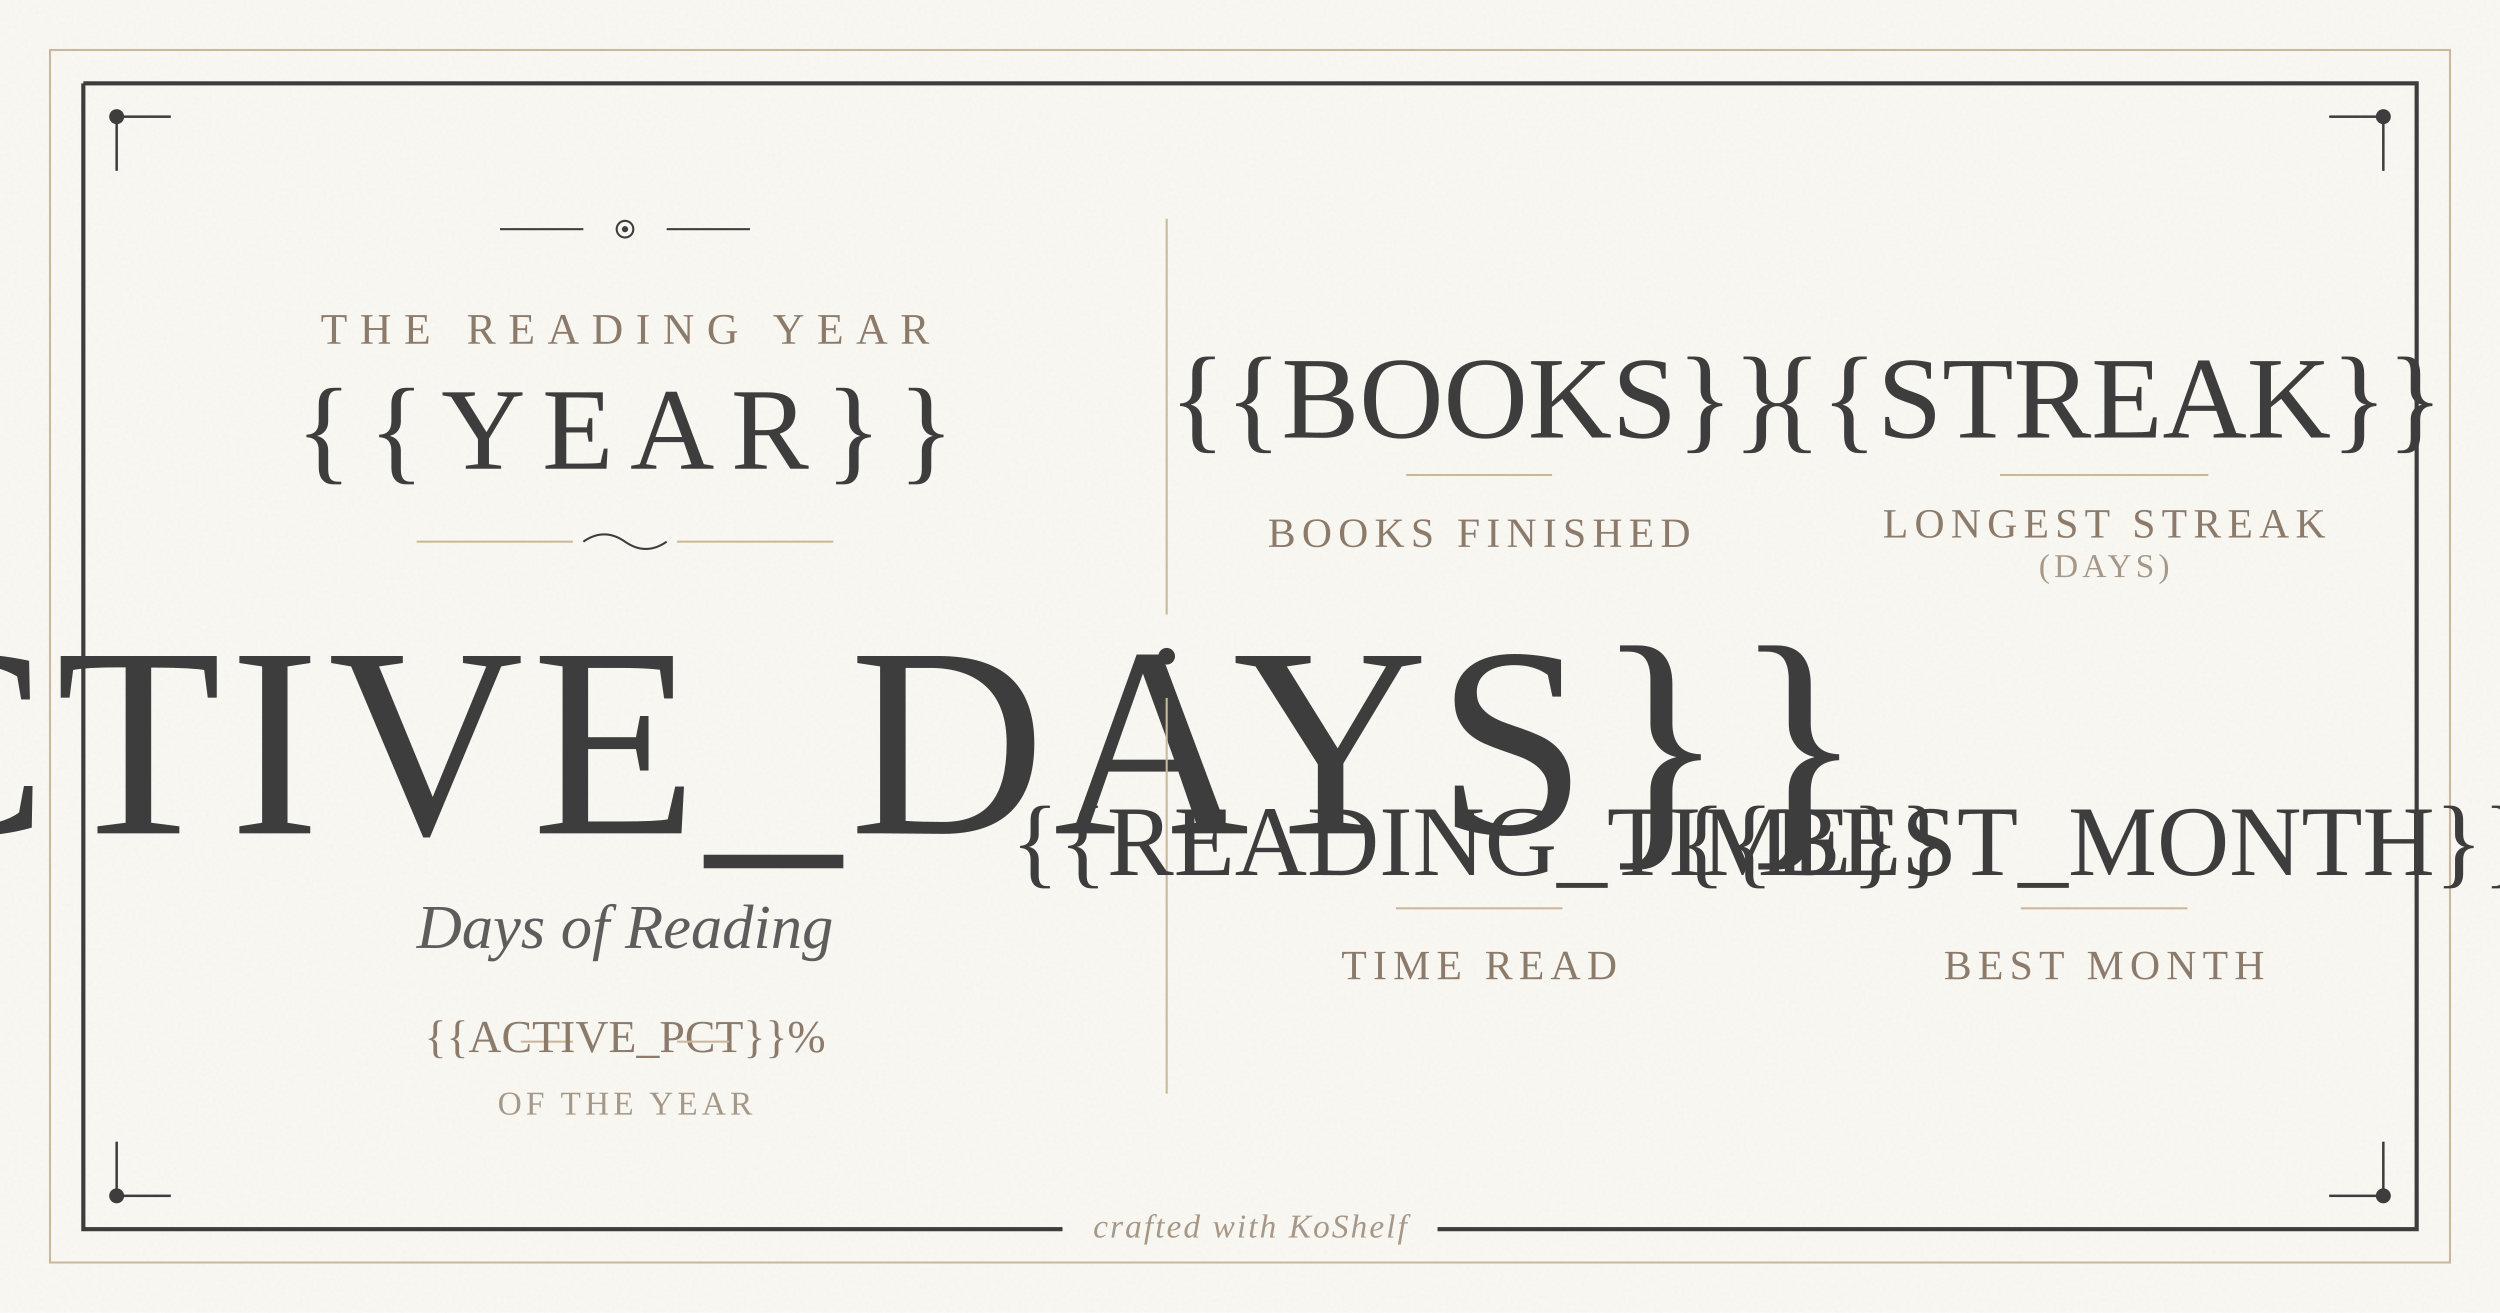
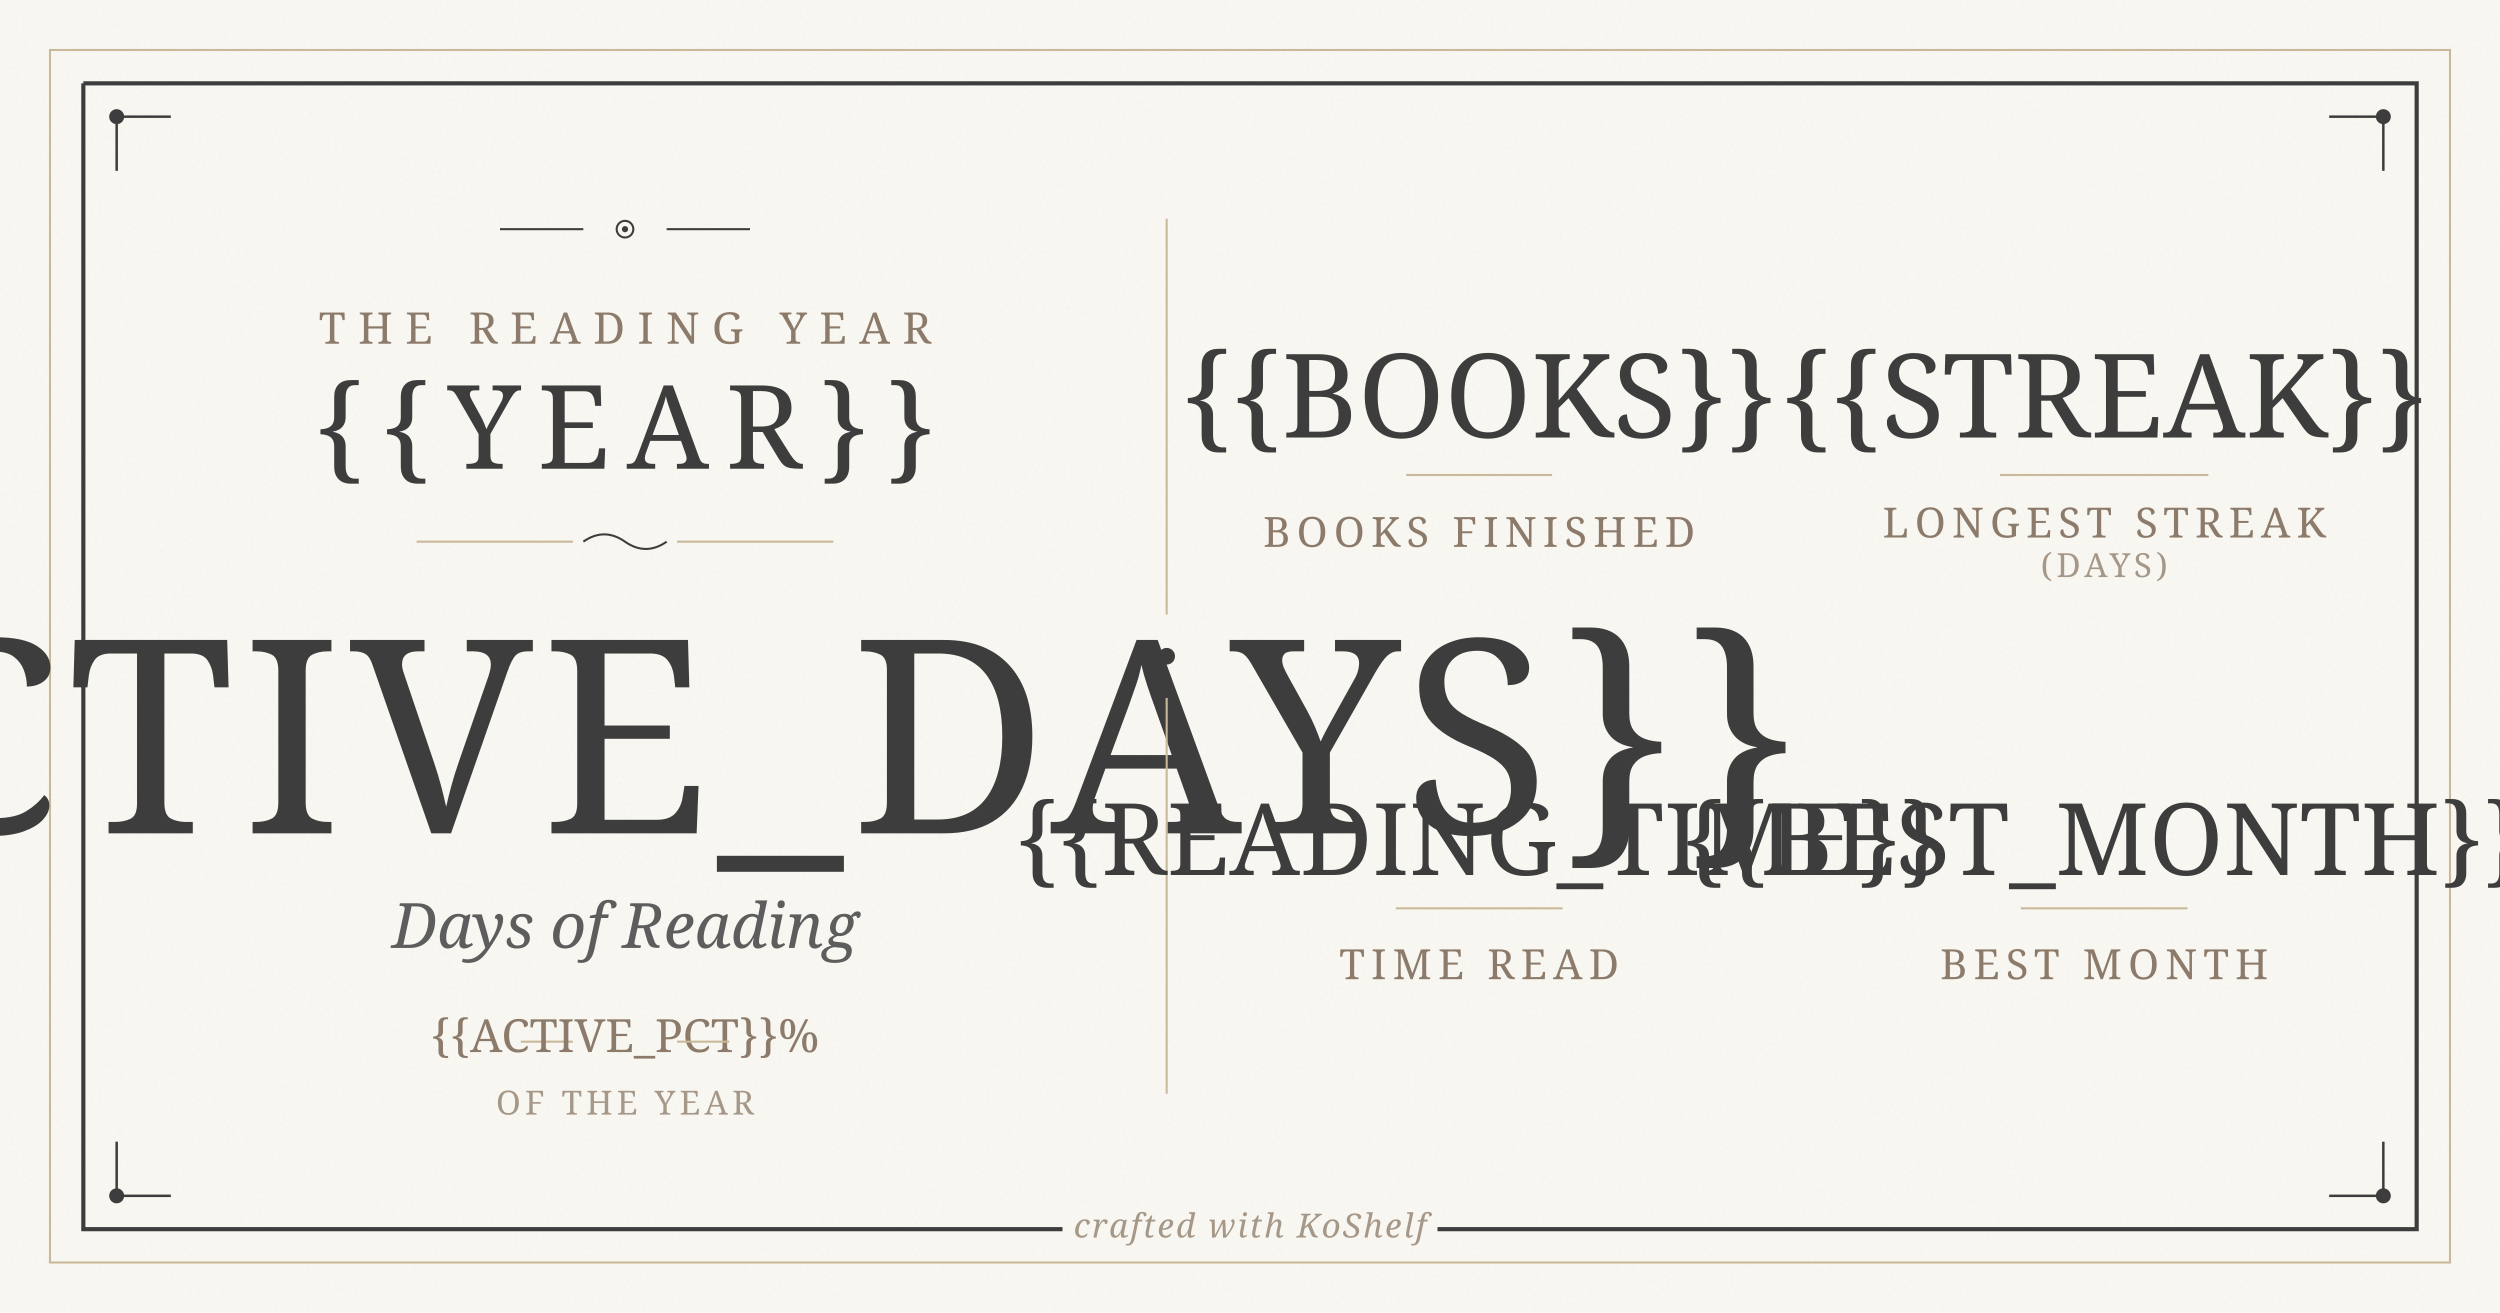
<svg xmlns="http://www.w3.org/2000/svg" width="2400" height="1260" viewBox="0 0 2400 1260">
  <defs>
    <filter id="grain">
      <feTurbulence type="fractalNoise" baseFrequency="0.3" numOctaves="4" stitchTiles="stitch" />
      <feColorMatrix type="matrix" values="0 0 0 0 0  0 0 0 0 0  0 0 0 0 0  0 0 0 0.08 0" />
      <feBlend mode="multiply" in2="SourceGraphic" />
    </filter>
    <filter id="softShadow" x="-20%" y="-20%" width="140%" height="140%">
      <feDropShadow dx="0" dy="8" stdDeviation="16" flood-color="#2C2C2C" flood-opacity="0.08" />
    </filter>
  </defs>
  <rect width="100%" height="100%" fill="#FAF8F3" />
  <rect width="100%" height="100%" fill="#FAF8F3" filter="url(#grain)" opacity="0.5" />
  <rect x="48" y="48" width="2304" height="1164" fill="none" stroke="#C9B99A" stroke-width="2" />
  <path d="M80 80 L2320 80 L2320 1180 L1380 1180" fill="none" stroke="#3D3D3D" stroke-width="4" />
  <path d="M1020 1180 L80 1180 L80 80" fill="none" stroke="#3D3D3D" stroke-width="4" />
  <g fill="none" stroke="#3D3D3D" stroke-width="2.4">
    <path d="M112 112 L112 164 M112 112 L164 112" />
    <circle cx="112" cy="112" r="6" fill="#3D3D3D" />
    <path d="M2288 112 L2288 164 M2288 112 L2236 112" />
    <circle cx="2288" cy="112" r="6" fill="#3D3D3D" />
    <path d="M112 1148 L112 1096 M112 1148 L164 1148" />
    <circle cx="112" cy="1148" r="6" fill="#3D3D3D" />
    <path d="M2288 1148 L2288 1096 M2288 1148 L2236 1148" />
    <circle cx="2288" cy="1148" r="6" fill="#3D3D3D" />
  </g>
  <g transform="translate(600, 0)">
    <g transform="translate(0, 220)">
      <line x1="-120" y1="0" x2="-40" y2="0" stroke="#3D3D3D" stroke-width="2" />
      <circle cx="0" cy="0" r="8" fill="none" stroke="#3D3D3D" stroke-width="2" />
      <circle cx="0" cy="0" r="3" fill="#3D3D3D" />
      <line x1="40" y1="0" x2="120" y2="0" stroke="#3D3D3D" stroke-width="2" />
    </g>
-     <text x="0" y="330" font-family="Georgia, 'Times New Roman', serif" font-size="42" letter-spacing="12" fill="#8C7B6B" text-anchor="middle">THE READING YEAR</text>
-     <text x="0" y="450" font-family="Georgia, 'Times New Roman', serif" font-size="112" font-weight="normal" letter-spacing="16" fill="#3D3D3D" text-anchor="middle">{{YEAR}}</text>
+     <text x="0" y="330" font-family="Gelasio, Georgia, serif" font-size="42" letter-spacing="12" fill="#8C7B6B" text-anchor="middle">THE READING YEAR</text>
+     <text x="0" y="450" font-family="Gelasio, Georgia, serif" font-size="112" font-weight="normal" letter-spacing="16" fill="#3D3D3D" text-anchor="middle">{{YEAR}}</text>
    <g transform="translate(0, 520)">
      <line x1="-200" y1="0" x2="-50" y2="0" stroke="#C9B99A" stroke-width="2" />
      <path d="M-40 0 Q-20 -14 0 0 Q20 14 40 0" fill="none" stroke="#3D3D3D" stroke-width="2" />
      <line x1="50" y1="0" x2="200" y2="0" stroke="#C9B99A" stroke-width="2" />
    </g>
-     <text x="0" y="800" font-family="Georgia, 'Times New Roman', serif" font-size="260" font-weight="normal" letter-spacing="8" fill="#3D3D3D" text-anchor="middle">{{ACTIVE_DAYS}}</text>
-     <text x="0" y="910" font-family="Georgia, 'Times New Roman', serif" font-size="60" font-style="italic" fill="#5D5D5D" text-anchor="middle">Days of Reading</text>
+     <text x="0" y="800" font-family="Gelasio, Georgia, serif" font-size="260" font-weight="normal" letter-spacing="8" fill="#3D3D3D" text-anchor="middle">{{ACTIVE_DAYS}}</text>
+     <text x="0" y="910" font-family="Gelasio, Georgia, serif" font-size="60" font-style="italic" fill="#5D5D5D" text-anchor="middle">Days of Reading</text>
    <g transform="translate(0, 1000)">
      <line x1="-100" y1="0" x2="-50" y2="0" stroke="#C9B99A" stroke-width="2" />
-       <text x="0" y="10" font-family="Georgia, 'Times New Roman', serif" font-size="44" fill="#8C7B6B" text-anchor="middle">{{ACTIVE_PCT}}%</text>
+       <text x="0" y="10" font-family="Gelasio, Georgia, serif" font-size="44" fill="#8C7B6B" text-anchor="middle">{{ACTIVE_PCT}}%</text>
      <line x1="50" y1="0" x2="100" y2="0" stroke="#C9B99A" stroke-width="2" />
    </g>
-     <text x="0" y="1070" font-family="Georgia, 'Times New Roman', serif" font-size="32" letter-spacing="4" fill="#A69888" text-anchor="middle">OF THE YEAR</text>
+     <text x="0" y="1070" font-family="Gelasio, Georgia, serif" font-size="32" letter-spacing="4" fill="#A69888" text-anchor="middle">OF THE YEAR</text>
  </g>
  <g transform="translate(1120, 630)">
    <line x1="0" y1="-420" x2="0" y2="-40" stroke="#C9B99A" stroke-width="2" />
    <circle cx="0" cy="0" r="8" fill="#3D3D3D" />
    <line x1="0" y1="40" x2="0" y2="420" stroke="#C9B99A" stroke-width="2" />
  </g>
  <g transform="translate(1720, 0)">
    <g transform="translate(-300, 420)">
-       <text x="0" y="0" font-family="Georgia, 'Times New Roman', serif" font-size="112" font-weight="normal" fill="#3D3D3D" text-anchor="middle">{{BOOKS}}</text>
+       <text x="0" y="0" font-family="Gelasio, Georgia, serif" font-size="112" font-weight="normal" fill="#3D3D3D" text-anchor="middle">{{BOOKS}}</text>
      <line x1="-70" y1="36" x2="70" y2="36" stroke="#C9B99A" stroke-width="2" />
-       <text x="0" y="105" font-family="Georgia, 'Times New Roman', serif" font-size="40" letter-spacing="6" fill="#8C7B6B" text-anchor="middle">BOOKS FINISHED</text>
+       <text x="0" y="105" font-family="Gelasio, Georgia, serif" font-size="40" letter-spacing="6" fill="#8C7B6B" text-anchor="middle">BOOKS FINISHED</text>
    </g>
    <g transform="translate(300, 420)">
-       <text x="0" y="0" font-family="Georgia, 'Times New Roman', serif" font-size="112" font-weight="normal" fill="#3D3D3D" text-anchor="middle">{{STREAK}}</text>
+       <text x="0" y="0" font-family="Gelasio, Georgia, serif" font-size="112" font-weight="normal" fill="#3D3D3D" text-anchor="middle">{{STREAK}}</text>
      <line x1="-100" y1="36" x2="100" y2="36" stroke="#C9B99A" stroke-width="2" />
-       <text x="0" y="96" font-family="Georgia, 'Times New Roman', serif" font-size="40" letter-spacing="6" fill="#8C7B6B" text-anchor="middle">LONGEST STREAK</text>
-       <text x="0" y="134" font-family="Georgia, 'Times New Roman', serif" font-size="32" letter-spacing="4" fill="#A69888" text-anchor="middle">(DAYS)</text>
+       <text x="0" y="96" font-family="Gelasio, Georgia, serif" font-size="40" letter-spacing="6" fill="#8C7B6B" text-anchor="middle">LONGEST STREAK</text>
+       <text x="0" y="134" font-family="Gelasio, Georgia, serif" font-size="32" letter-spacing="4" fill="#A69888" text-anchor="middle">(DAYS)</text>
    </g>
    <g transform="translate(-300, 840)">
-       <text x="0" y="0" font-family="Georgia, 'Times New Roman', serif" font-size="96" font-weight="normal" fill="#3D3D3D" text-anchor="middle">{{READING_TIME}}</text>
+       <text x="0" y="0" font-family="Gelasio, Georgia, serif" font-size="96" font-weight="normal" fill="#3D3D3D" text-anchor="middle">{{READING_TIME}}</text>
      <line x1="-80" y1="32" x2="80" y2="32" stroke="#C9B99A" stroke-width="2" />
-       <text x="0" y="100" font-family="Georgia, 'Times New Roman', serif" font-size="40" letter-spacing="6" fill="#8C7B6B" text-anchor="middle">TIME READ</text>
+       <text x="0" y="100" font-family="Gelasio, Georgia, serif" font-size="40" letter-spacing="6" fill="#8C7B6B" text-anchor="middle">TIME READ</text>
    </g>
    <g transform="translate(300, 840)">
-       <text x="0" y="0" font-family="Georgia, 'Times New Roman', serif" font-size="96" font-weight="normal" fill="#3D3D3D" text-anchor="middle">{{BEST_MONTH}}</text>
+       <text x="0" y="0" font-family="Gelasio, Georgia, serif" font-size="96" font-weight="normal" fill="#3D3D3D" text-anchor="middle">{{BEST_MONTH}}</text>
      <line x1="-80" y1="32" x2="80" y2="32" stroke="#C9B99A" stroke-width="2" />
-       <text x="0" y="100" font-family="Georgia, 'Times New Roman', serif" font-size="40" letter-spacing="6" fill="#8C7B6B" text-anchor="middle">BEST MONTH</text>
+       <text x="0" y="100" font-family="Gelasio, Georgia, serif" font-size="40" letter-spacing="6" fill="#8C7B6B" text-anchor="middle">BEST MONTH</text>
    </g>
  </g>
-   <text x="1200" y="1188" font-family="Georgia, 'Times New Roman', serif" font-size="32" font-style="italic" letter-spacing="2" fill="#A69888" text-anchor="middle">crafted with KoShelf</text>
+   <text x="1200" y="1188" font-family="Gelasio, Georgia, serif" font-size="32" font-style="italic" letter-spacing="2" fill="#A69888" text-anchor="middle">crafted with KoShelf</text>
</svg>
